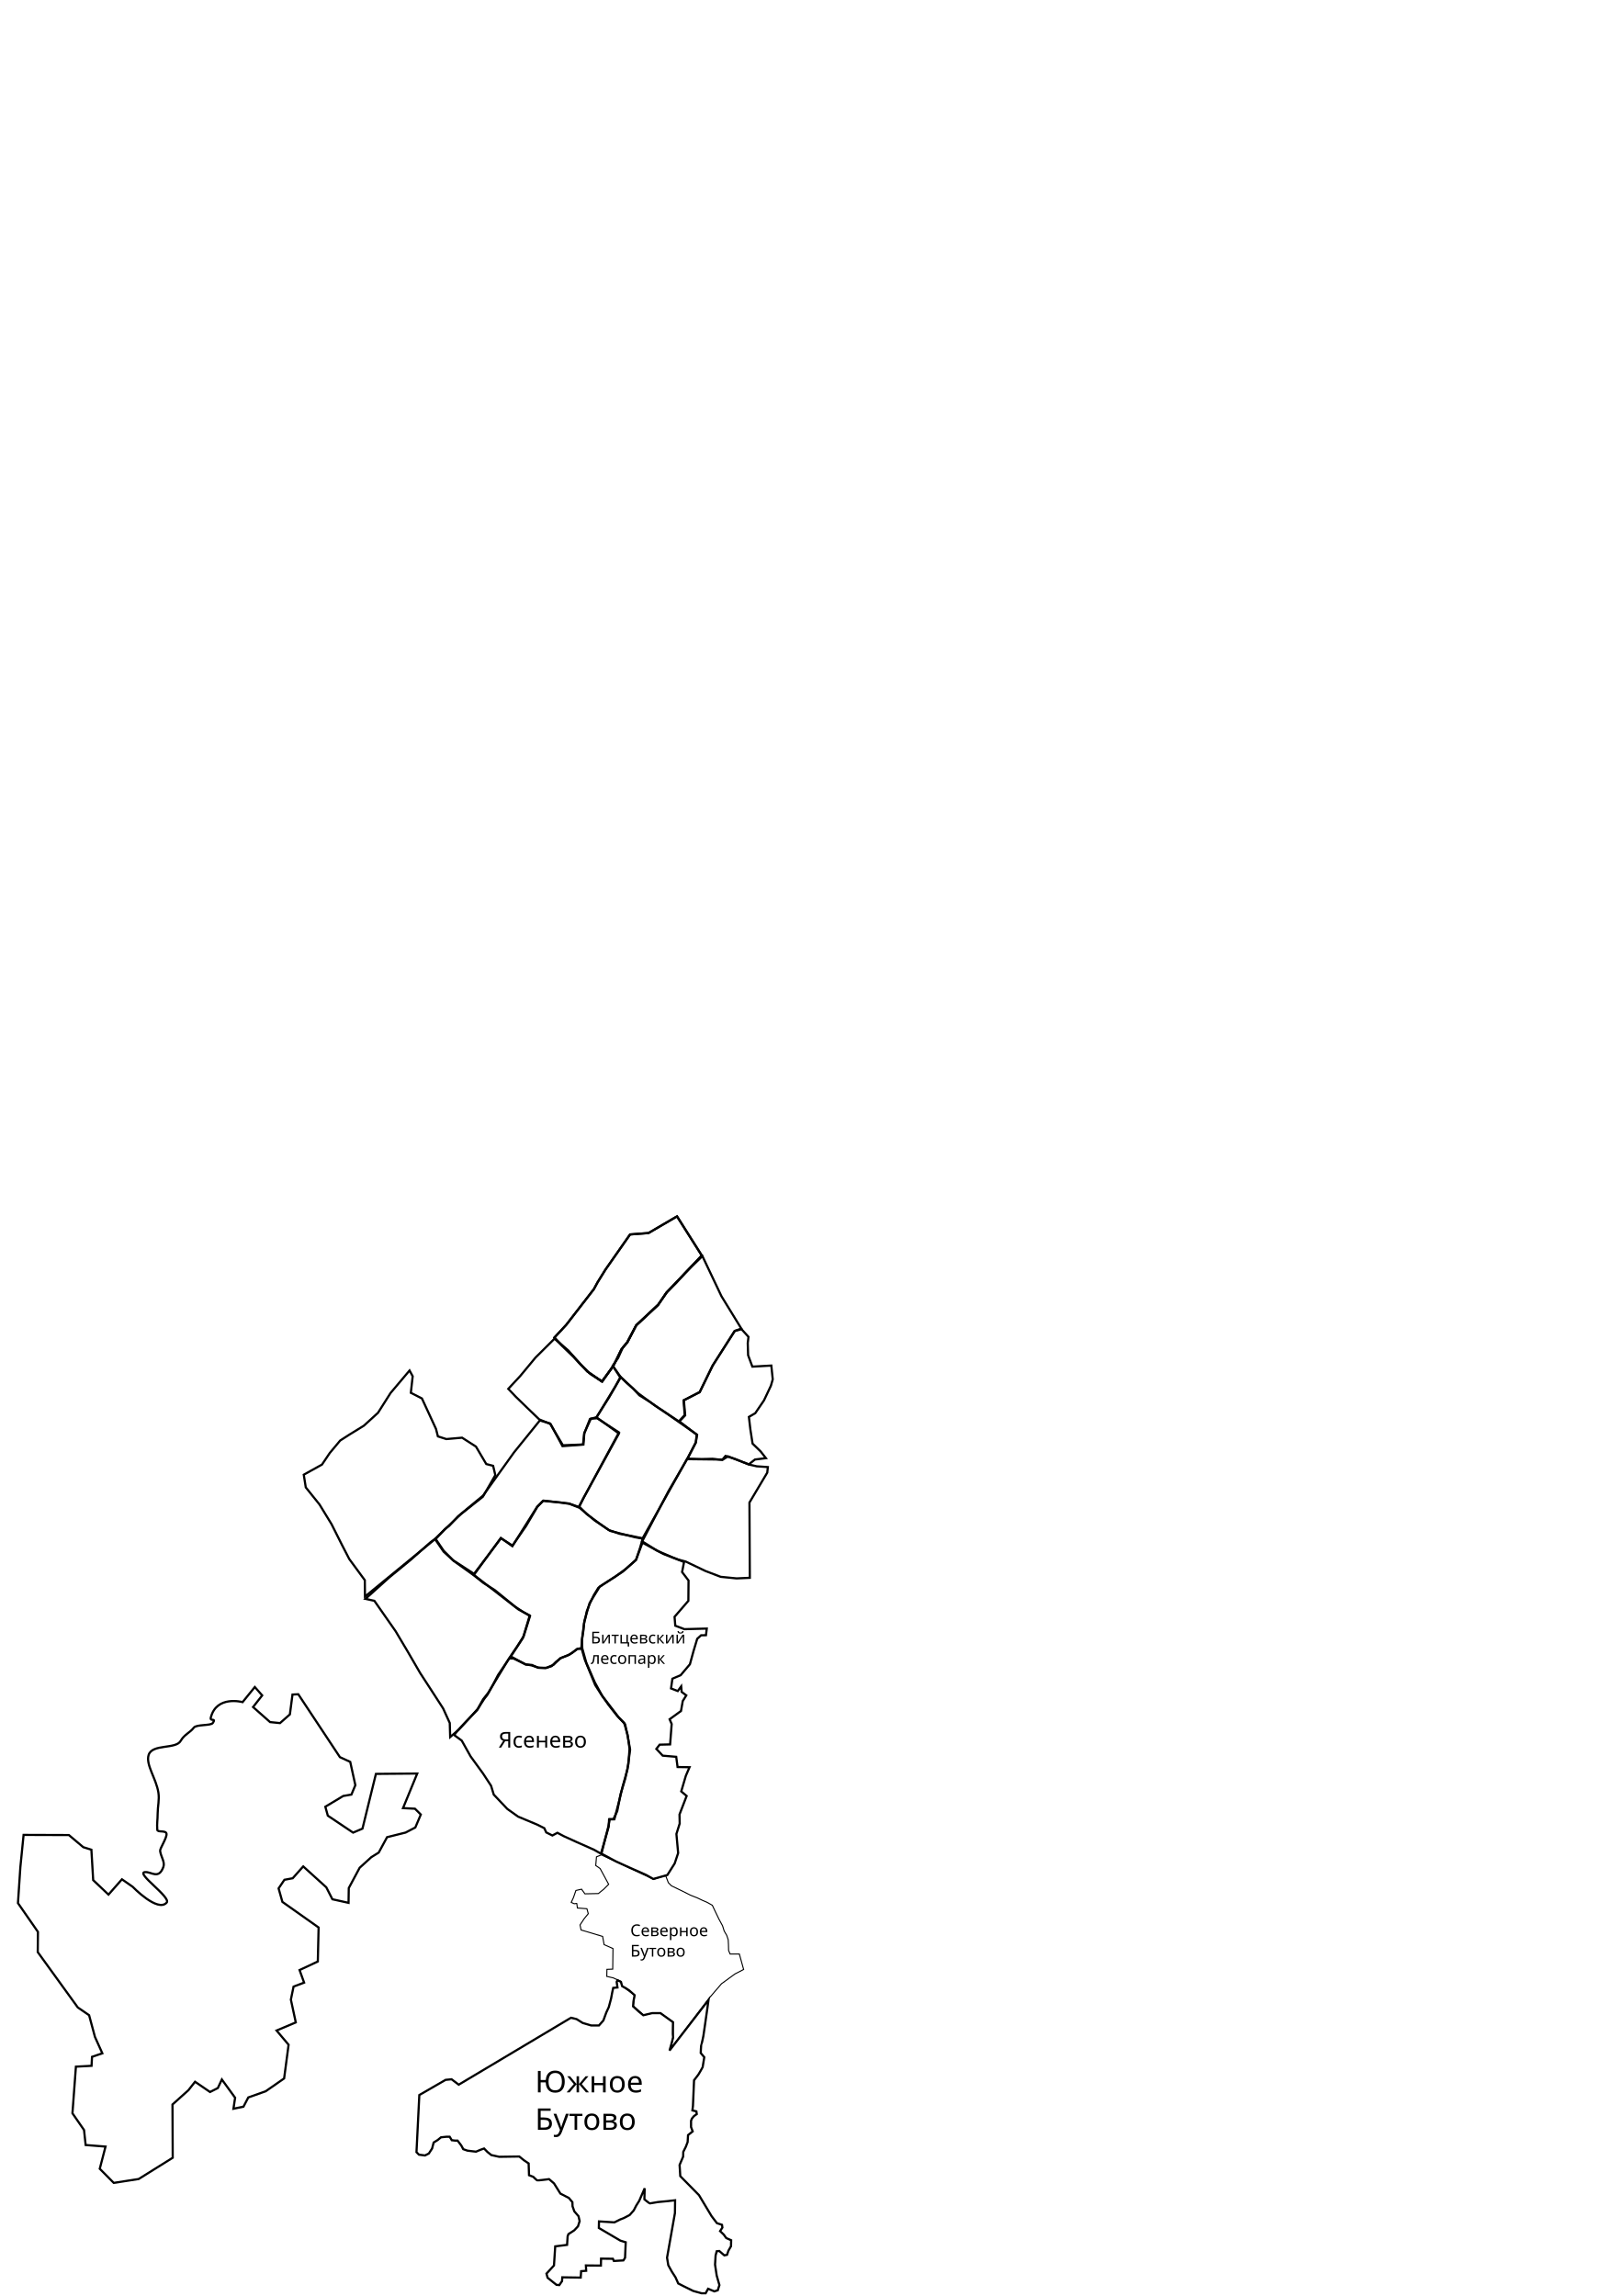
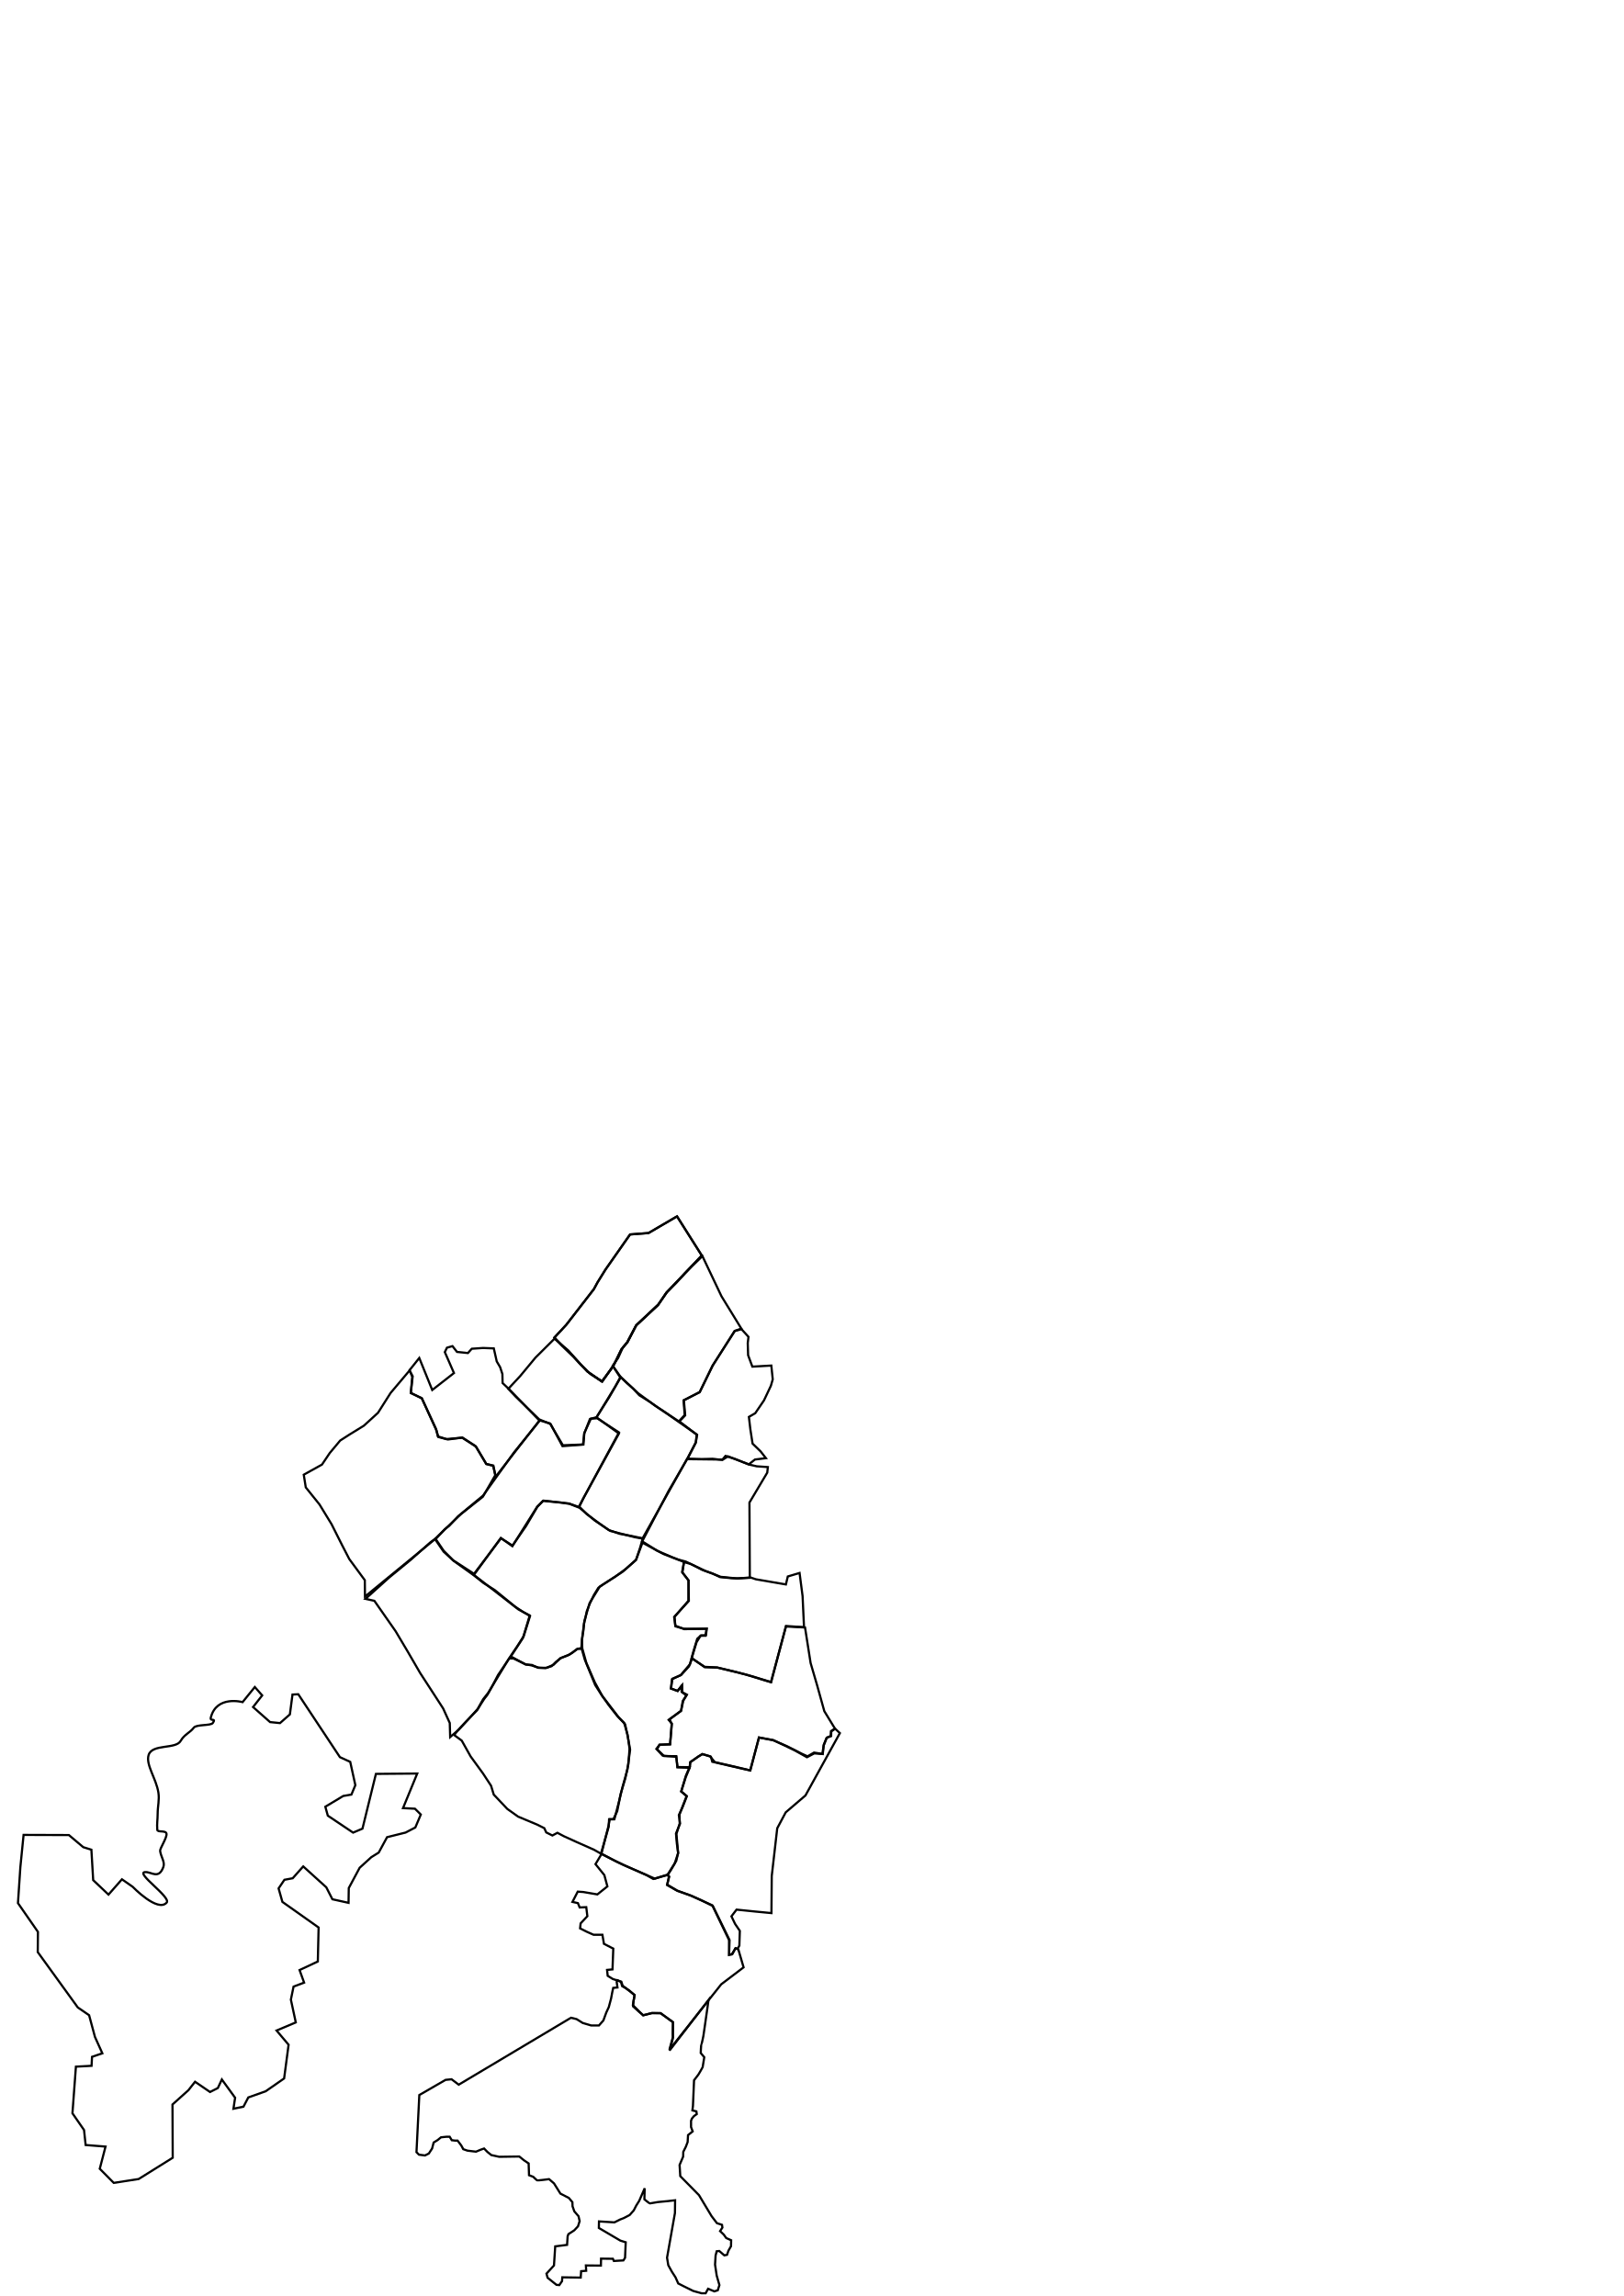
- <svg xmlns="http://www.w3.org/2000/svg" width="744.094" height="1052.362" viewBox="0 0 744.094 1052.362" id="svg2" version="1.1">
+ <svg xmlns="http://www.w3.org/2000/svg" width="210mm" height="297mm" viewBox="0 0 744.094 1052.362" id="svg2" version="1.1">
  <defs id="defs4" />
  <g id="layer1">
    <path style="fill:none;fill-rule:evenodd;stroke:#000000;stroke-width:1px;stroke-linecap:butt;stroke-linejoin:miter;stroke-opacity:1" d="m 208.243,795.329 c 0,-1.061 10.43,-11.49 10.43,-11.49 0,0 3.359,-5.657 4.066,-6.187 0.707,-0.53 5.48,-9.899 5.48,-9.899 l 5.127,-7.601 1.945,0 5.48,2.652 2.828,0.53 3.359,1.061 3.005,0.177 2.828,-0.884 1.945,-1.945 2.298,-1.768 3.182,-1.237 2.121,-1.237 2.298,-1.768 1.945,0 1.414,4.95 4.773,11.667 2.828,4.419 3.359,4.773 3.889,4.95 3.182,3.182 1.591,5.48 0.884,6.364 -0.53,7.071 -1.414,6.541 -2.121,7.071 -1.591,7.955 -1.768,3.712 -1.945,0 -0.177,3.359 -3.546,12.405 -3.171,-1.798 -7.955,-3.536 -5.834,-2.652 -3.005,-1.591 -2.298,1.237 -2.828,-1.414 -0.884,-1.945 -3.182,-1.591 -8.839,-3.712 -4.95,-3.536 -6.187,-6.541 -1.237,-4.066 -3.712,-5.657 -5.657,-7.778 -4.066,-7.248 z" id="path4149" />
    <path style="fill:none;fill-rule:evenodd;stroke:#000000;stroke-width:1px;stroke-linecap:butt;stroke-linejoin:miter;stroke-opacity:1" d="m 284.566,908.377 -1.593,-0.743 -0.365,0.759 0.354,2.563 -1.945,0.177 -0.442,2.033 -0.53,2.828 -1.061,3.977 -1.149,2.475 -1.326,3.624 -2.033,2.298 -3.536,0 -3.889,-1.149 -2.828,-1.768 -2.563,-0.619 -51.442,30.671 -3.27,-2.475 -2.74,0.265 -12.047,6.955 -1.3,26.19 1.149,1.149 2.74,0.354 1.768,-0.884 1.503,-2.298 0.707,-2.74 1.856,-1.149 1.503,-1.237 2.475,-0.265 1.503,0 0.972,1.591 1.503,0.177 1.149,0 1.679,2.21 c 0,0 1.061,1.753 1.061,1.768 l 1.768,0.619 2.121,0.265 1.815,0.212 2.251,-0.941 1.458,-0.508 1.547,1.591 1.768,1.414 3.624,0.795 9.192,-0.133 2.077,1.679 2.21,1.503 0.177,5.392 1.94,0.735 c 0,0 1.5,1.5 1.75,1.625 0.25,0.125 5.5,-0.562 5.5,-0.562 l 2.25,1.938 2.938,4.688 3.875,2 1.625,1.938 0.062,1.875 0.812,2.312 1.938,2.25 0.5,2.25 -0.75,2.375 -1.688,1.812 -0.938,0.625 -1.75,1.125 -0.375,1 -0.25,3.938 -5.438,0.688 -0.562,8.75 -3.438,3.75 0.5,1.875 4.062,3.25 1.312,0.125 1.25,-1.812 0.125,-1.75 8.438,0.125 0.188,-2.938 2.312,-0.188 -0.125,-2.438 6.875,0.062 0.062,-3.188 5.438,0.062 0.438,1 4.375,-0.25 0.75,-1.188 0.312,-7.125 -2.438,-0.75 -9.875,-5.812 0.062,-3 7.062,0.438 2.625,-1.312 1.75,-0.688 2.625,-1.375 1.875,-2.125 1.125,-2.188 1.375,-2.188 2.5,-5.75 -0.125,5.062 c 0,0 2.25,1.875 2.5,1.875 0.25,0 3.688,-0.625 3.688,-0.625 l 4.625,-0.438 3.25,-0.375 -0.062,5.812 -3.625,20.5 0.562,3.438 1.625,2.938 1.688,2.625 1.25,2.812 2.812,1.438 4.062,2 3.812,1.062 1.875,0 1.125,-2.062 2.875,1.188 1.562,-0.5 0.75,-2.375 -1.25,-4.375 -0.75,-5 0.25,-4.188 0.5,-1.938 1.188,-0.125 2.312,2 1.25,-0.25 0.625,-1.875 1.188,-2.062 0.062,-2.75 -2.25,-1 -1.125,-1.562 -1.688,-1.625 1.062,-1.625 -0.188,-1.25 -2.312,-0.75 -2.438,-3.188 -5.812,-9.688 -8.562,-8.688 -0.312,-5.125 1.625,-3.812 0.062,-2.188 1.188,-2.375 0.812,-2.125 0.188,-3.188 2.125,-1.688 -0.75,-2 0,-2.875 0.438,-1.062 0.875,-1.062 1.312,-0.938 -0.188,-1.25 -1.812,-0.438 0.25,-2.062 0.5,-11.75 2,-2.625 c 0,0 1.875,-3.125 1.938,-3.375 0.062,-0.25 0.75,-4.562 0.75,-4.562 l -1.625,-1.938 c 0,0 0.125,-3.812 0.312,-4 0.188,-0.188 0.901,-3.802 0.901,-3.802 l 0.575,-3.933 1.326,-9.281 0.442,-3.27 -17.854,23.158 c 0,0 1.768,-5.922 1.591,-6.276 -0.177,-0.354 0,-6.718 0,-6.718 l -5.745,-4.154 -3.801,0 -4.066,0.972 -1.945,-1.591 -2.74,-2.475 0.177,-2.298 0.53,-2.828 -2.386,-2.121 -1.591,-1.061 -1.746,-0.95 z" id="path4151" />
-     <path style="fill:none;fill-rule:evenodd;stroke:#000000;stroke-width:0.477px;stroke-linecap:butt;stroke-linejoin:miter;stroke-opacity:1" d="m 306.275,862.913 -1.249,-3.288 -5.506,1.743 -23.946,-11.187 -2.228,0.895 -0.333,3.968 2.006,1.397 3.912,7.219 -2.284,2.269 -2.424,1.969 -6.178,0.129 -1.528,-2.126 -2.599,0.589 -1.109,3.222 -1.036,2.247 c 1.995,1.086 1.699,0.339 2.548,0.508 l 0.278,2.051 4.371,0.345 0.621,2.276 -1.836,2.216 -1.942,2.932 0.47,2.304 9.882,2.96 0.682,3.773 4.064,1.79 -0.119,9.426 -2.654,0.101 -0.064,3.23 3.03,0.703 3.403,1.623 0.409,1.992 5.928,4.332 -0.621,4.857 4.733,4.23 3.636,-0.802 4.314,0.105 5.518,3.787 0.081,7.508 -1.306,4.978 18.037,-23.644 5.413,-6.299 6.157,-4.484 3.975,-2.064 -1.96,-7.075 -4.232,0.005 -0.692,-1.636 -0.064,-2.773 -0.128,-2.17 -0.658,-1.963 -1.167,-1.997 -0.762,-2.424 -1.619,-2.978 -1.674,-3.47 -1.386,-2.933 -2.384,-1.344 -2.231,-0.964 -2.263,-1.084 -3.111,-1.226 -3.687,-1.858 -5.042,-2.44 z" id="path4151-9" />
    <path id="path4152" d="m 275.625,849.587 3.163,-12.422 0.634,-3.334 2.127,0.024 2.001,-7.678 1.768,-7.248 2.21,-7.867 1.237,-9.104 -0.972,-5.48 -1.326,-6.187 -2.828,-3.005 -4.596,-6.01 -3.005,-3.889 -3.447,-6.276 -3.889,-8.927 -1.856,-6.629 -0.158,-4.089 1.112,-8.484 2.426,-8.295 4.648,-7.494 10.52,-6.815 6.019,-5.289 3.016,-7.996 9.512,5.139 9.545,3.701 -0.905,4.605 2.955,3.895 -0.075,9.291 -6.329,7.328 0.328,4.085 4.191,1.584 10.239,-0.27 -0.365,3.043 -2.237,0.04 -1.775,1.604 -1.696,5.636 -1.65,6.028 -4.247,5.014 -3.777,1.605 -0.63,4.466 3.089,1.199 1.564,-2.148 0.211,2.539 2.129,1.592 -1.617,2.596 -0.805,4.548 -5.224,3.803 0.948,2.175 -0.713,9.347 -4.805,0.122 -1.503,1.945 2.917,3.094 6.187,0.53 0.619,4.685 5.48,0.088 -1.679,3.889 -2.124,7.193 2.478,2.088 -3.27,8.485 0.088,4.154 -1.503,4.773 0.795,8.75 -1.591,4.773 -3.359,5.303 -6.463,1.798 -3.171,-1.798 -7.955,-3.536 -5.834,-2.652 -3.005,-1.591 z" style="fill:none;fill-rule:evenodd;stroke:#000000;stroke-width:1px;stroke-linecap:butt;stroke-linejoin:miter;stroke-opacity:1" />
-     <text xml:space="preserve" style="font-style:normal;font-weight:normal;font-size:10px;line-height:125%;font-family:sans-serif;letter-spacing:0px;word-spacing:0px;fill:#000000;fill-opacity:1;stroke:none;stroke-width:1px;stroke-linecap:butt;stroke-linejoin:miter;stroke-opacity:1" x="228.395" y="800.986" id="text4154">
-       <tspan id="tspan4156" x="228.395" y="800.986">Ясенево</tspan>
-     </text>
-     <text xml:space="preserve" style="font-style:normal;font-weight:normal;font-size:7.5px;line-height:125%;font-family:sans-serif;letter-spacing:0px;word-spacing:0px;fill:#000000;fill-opacity:1;stroke:none;stroke-width:1px;stroke-linecap:butt;stroke-linejoin:miter;stroke-opacity:1" x="270.695" y="753.276" id="text4158">
-       <tspan id="tspan4160" x="270.695" y="753.276">Битцевский </tspan>
-       <tspan x="270.695" y="762.651" id="tspan4162">лесопарк</tspan>
-     </text>
-     <text xml:space="preserve" style="font-style:normal;font-weight:normal;font-size:7.5px;line-height:125%;font-family:sans-serif;letter-spacing:0px;word-spacing:0px;fill:#000000;fill-opacity:1;stroke:none;stroke-width:1px;stroke-linecap:butt;stroke-linejoin:miter;stroke-opacity:1" x="288.853" y="887.43" id="text4164">
-       <tspan id="tspan4166" x="288.853" y="887.43">Северное</tspan>
-       <tspan x="288.853" y="896.805" id="tspan4168">Бутово</tspan>
-     </text>
-     <text xml:space="preserve" style="font-style:normal;font-weight:normal;font-size:13.75px;line-height:125%;font-family:sans-serif;letter-spacing:0px;word-spacing:0px;fill:#000000;fill-opacity:1;stroke:none;stroke-width:1px;stroke-linecap:butt;stroke-linejoin:miter;stroke-opacity:1" x="245.189" y="959.024" id="text4170">
-       <tspan id="tspan4172" x="245.189" y="959.024">Южное</tspan>
-       <tspan x="245.189" y="976.212" id="tspan4174">Бутово</tspan>
-     </text>
    <path style="fill:none;fill-rule:evenodd;stroke:#000000;stroke-width:1px;stroke-linecap:butt;stroke-linejoin:miter;stroke-opacity:1" d="m 234.095,759.224 5.549,-8.445 3.109,-10.317 -5.21,-2.805 -20.361,-15.81 12.286,-16.882 5.392,3.447 6.187,-8.927 5.215,-8.839 2.563,-2.74 8.22,0.795 3.97,0.599 4.587,1.808 6.973,5.836 7.046,4.739 11.308,2.894 3.592,0.652 -1.237,4.331 -1.768,5.303 -4.861,4.331 -4.685,3.447 -5.657,3.624 -2.121,1.503 -2.036,3.304 -1.942,4.12 -1.326,3.359 -0.53,2.652 -0.707,3.005 -0.265,2.917 -0.619,4.154 -0.354,4.154 -1.778,0.295 -3.613,2.621 -4.243,1.679 -3.094,3.005 -3.207,1.395 -3.926,-0.015 -2.81,-1.297 -2.785,-0.172 z" id="path4150" />
    <path id="path4153" d="m 199.22,777.099 -6.701,-10.32 -5.766,-9.942 -5.46,-9.18 -9.736,-13.935 -4.089,-0.882 10.892,-9.803 9.812,-8.052 9.09,-8.089 2.063,-1.49 3.97,5.795 4.595,4.224 9.337,6.683 4.348,3.461 5.171,3.239 4.933,4.019 4.342,3.527 3.638,2.456 3.245,1.86 -2.893,9.205 -2.869,4.529 -3.729,5.529 -9.653,15.92 -2.363,2.996 -2.493,4.429 -3.344,3.755 -5.207,5.645 -4.051,3.486 -0.185,-6.422 -3.035,-6.672 z" style="fill:none;fill-rule:evenodd;stroke:#000000;stroke-width:1px;stroke-linecap:butt;stroke-linejoin:miter;stroke-opacity:1" />
    <path id="path4155" d="m 310.894,714.841 -2.641,-1.004 -7.085,-3.055 -6.861,-4.31 12.036,-23.007 8.517,-14.678 16.437,0.198 2.34,-1.464 9.688,3.76 3.47,0.795 5.095,0.349 -0.288,2.558 -8.152,13.711 0.171,34.489 -6.067,0.269 -7.283,-0.723 -6.987,-2.669 -9.018,-4.322 z" style="fill:none;fill-rule:evenodd;stroke:#000000;stroke-width:1px;stroke-linecap:butt;stroke-linejoin:miter;stroke-opacity:1" />
    <path style="fill:none;fill-rule:evenodd;stroke:#000000;stroke-width:1px;stroke-linecap:butt;stroke-linejoin:miter;stroke-opacity:1" d="m 274.4,698.059 -5.558,-4.098 -3.372,-3.408 1.978,-4.044 16.19,-29.46 -10.31,-7.43 5.831,-9.171 5.345,-9.242 7.832,7.295 7.801,5.745 5.537,3.708 6.164,4.326 7.445,5.234 -0.435,3.636 -3.937,7.493 -20.423,36.433 -5.448,-1.145 -2.068,-0.369 -3.01,-0.548 -5.04,-1.758 z" id="path4157" />
    <path id="path4159" d="m 203.776,700.973 2.067,-1.598 4.066,-4.389 11.47,-9.492 14.207,-19.83 11.811,-14.603 4.615,1.348 5.95,10.027 9.217,-0.36 0.572,-5.235 3.048,-6.6 2.914,-0.174 9.945,6.484 -18.435,34.136 -4.564,-1.587 -11.623,-1.295 -2.868,2.78 -11.374,18.103 -5.163,-3.674 -12.393,16.349 -4.823,-3.145 -4.818,-3.119 -4.26,-4.298 -3.665,-5.383 z" style="fill:none;fill-rule:evenodd;stroke:#000000;stroke-width:1px;stroke-linecap:butt;stroke-linejoin:miter;stroke-opacity:1" />
    <path id="path4161" d="m 321.525,668.809 -6.433,-0.223 3.775,-7.352 0.602,-3.556 -8.272,-6.294 2.577,-2.809 -0.512,-6.65 7.44,-3.93 5.956,-12.171 9.97,-15.742 3.207,-0.83 3.176,3.495 -0.338,2.833 0.164,5.576 1.945,5.234 8.69,-0.489 0.654,6.321 -0.841,2.922 -3.167,6.701 -4.016,5.9 -2.906,1.688 0.669,5.673 1.017,6.567 3.687,3.575 2.424,3.093 -5.028,0.627 -2.852,2.234 -6.323,-2.52 -4.318,-1.369 -1.51,1.827 -4.415,-0.508 z" style="fill:none;fill-rule:evenodd;stroke:#000000;stroke-width:1px;stroke-linecap:butt;stroke-linejoin:miter;stroke-opacity:1" />
    <path style="fill:none;fill-rule:evenodd;stroke:#000000;stroke-width:1px;stroke-linecap:butt;stroke-linejoin:miter;stroke-opacity:1" d="m 287.305,633.951 -2.808,-2.723 -3.725,-5.227 2.477,-3.556 2.228,-4.919 1.814,-2.137 4.162,-7.792 10.039,-9.299 3.82,-5.766 4.69,-4.614 3.779,-4.179 3.034,-3.078 5.083,-4.924 8.735,18.4 9.094,14.813 -2.956,1.048 -10.233,15.942 -5.938,12.2 -7.201,3.593 0.597,7.002 -2.727,2.859 -9.823,-6.52 -3.568,-2.494 -4.885,-3.048 -2.915,-3.133 z" id="path4163" />
    <path id="path4165" d="m 254.055,613.076 5.442,-5.848 12.65,-16.352 1.727,-3.181 3.603,-5.794 11.263,-16.095 8.451,-0.646 5.208,-3.049 7.859,-4.6 11.344,17.938 -15.956,16.798 -3.983,5.692 -10.063,9.45 -4.076,7.843 -2.778,3.252 -3.727,7.734 -5.198,6.98 -6.693,-4.619 -6.385,-6.798 -5.165,-5.008 z" style="fill:none;fill-rule:evenodd;stroke:#000000;stroke-width:1px;stroke-linecap:butt;stroke-linejoin:miter;stroke-opacity:1" />
    <path style="fill:none;fill-rule:evenodd;stroke:#000000;stroke-width:1px;stroke-linecap:butt;stroke-linejoin:miter;stroke-opacity:1" d="m 254.055,613.076 5.442,-5.848 12.65,-16.352 1.727,-3.181 3.603,-5.794 11.263,-16.095 8.451,-0.646 5.208,-3.049 7.859,-4.6 11.344,17.938 -15.956,16.798 -3.983,5.692 -10.063,9.45 -4.076,7.843 -2.778,3.252 -3.727,7.734 -5.198,6.98 -6.693,-4.619 -6.385,-6.798 -5.165,-5.008 z" id="path4167" />
    <path id="path4169" d="m 232.93,636.576 5.442,-5.848 7.025,-8.477 8.727,-8.681 6.353,5.456 5.513,6.28 4.576,4.479 5.458,3.451 4.859,-7.1 3.344,5.188 -2.206,4.048 -8.608,14.192 -3.063,0.825 -2.576,6.593 -0.403,5.127 -9.602,0.734 -5.448,-10.145 -5.193,-2.119 -5.51,-5.298 -5.165,-5.008 z" style="fill:none;fill-rule:evenodd;stroke:#000000;stroke-width:1px;stroke-linecap:butt;stroke-linejoin:miter;stroke-opacity:1" />
    <path style="fill:none;fill-rule:evenodd;stroke:#000000;stroke-width:1px;stroke-linecap:butt;stroke-linejoin:miter;stroke-opacity:1" d="m 147.549,671.29 3.57,-5.31 4.773,-5.714 4.311,-2.774 6.517,-4.008 6.508,-5.941 5.764,-9.081 8.69,-10.302 1.439,2.645 -0.842,7.581 5.08,2.593 6.45,13.968 0.866,3.413 3.868,1.231 7.222,-0.632 6.357,4.086 4.715,7.991 3.145,0.815 1.008,4.254 -5.707,9.917 -10.044,7.959 -6.761,6.395 -5.873,5.697 -31.35,25.704 -0.073,-7.499 -7.123,-9.699 -3.378,-6.544 -4.735,-9.421 -5.525,-9.041 -6.293,-7.833 -0.925,-5.825 z" id="path4160" />
    <path id="path4162" d="m 35.65,920.103 -18.351,-25.374 0.089,-9.25 -9.157,-13.194 1.094,-16.429 1.483,-14.834 20.764,0.071 6.582,5.551 3.728,1.16 0.822,13.948 7.015,6.633 6.164,-7.013 4.917,3.428 c 0,0 11.461,11.911 15.579,7.247 2.157,-2.443 -14.557,-13.677 -9.875,-13.985 2.917,-0.192 6.197,3.516 8.354,-2.317 0.848,-2.294 -1.112,-4.623 -1.478,-7.387 -0.152,-1.143 3.19,-6.019 2.923,-7.854 -0.257,-1.767 -4.125,-0.489 -4.224,-1.83 -0.229,-3.1 0.161,-4.267 0.173,-7.46 0.013,-3.369 0.862,-6.268 0.335,-9.61 -1.025,-6.494 -5.887,-12.751 -4.474,-17.216 1.649,-5.211 12.443,-2.506 14.691,-6.469 1.697,-2.991 4.259,-3.722 5.99,-6.023 1.23,-1.635 7.816,-0.829 8.73,-2.168 1.73,-2.536 -1.408,-0.512 -0.922,-2.463 2.59,-10.403 14.57,-7.105 14.57,-7.105 l 5.6,-6.917 3.378,3.836 -4.177,5.339 7.803,6.895 4.544,0.459 4.528,-3.984 1.191,-9.098 2.649,-0.14 19.083,28.827 4.73,2.171 2.345,10.68 -1.803,4.31 -3.747,0.64 -8.207,4.927 1.139,4.099 11.582,7.769 4.3,-1.823 6.16,-25.097 18.932,-0.161 -6.507,15.848 5.467,0.277 2.678,2.666 -2.507,5.93 -4.441,2.324 -8.508,2.128 -3.828,7.051 -3.423,2.137 -5.316,4.833 -4.984,9.301 -0.108,6.771 -7.396,-1.64 -2.804,-5.487 -10.565,-9.566 -4.819,5.421 -3.803,0.71 -2.669,3.943 1.747,6.181 16.591,11.742 -0.36,15.576 -8.366,3.925 2.084,5.764 -4.835,1.819 -1.229,5.971 2.248,10.448 -8.807,3.716 5.509,6.513 -2.044,15.454 -8.455,5.878 -7.962,2.83 -2.208,4.221 -4.603,0.96 0.766,-5.047 -6.075,-8.368 -1.841,3.93 -3.575,1.808 -6.868,-4.693 -3.05,3.876 -7.29,6.546 0.104,24.41 -15.608,9.747 -11.412,1.768 -6.413,-6.468 2.644,-10.169 -9.112,-0.717 -0.734,-6.864 -5.316,-7.685 1.589,-21.372 7.169,-0.381 0.215,-4.117 4.728,-1.616 -3.376,-7.48 -2.693,-9.98 z" style="fill:none;fill-rule:evenodd;stroke:#000000;stroke-width:1px;stroke-linecap:butt;stroke-linejoin:miter;stroke-opacity:1" />
+     <path id="path4152-6" d="m 278.483,905.602 -0.284,-2.7 2.49,-0.24 0.359,-9.522 -4.274,-2.198 -0.707,-4.154 -4.066,-10e-6 -3.177,-1.42 -2.988,-1.501 0.243,-2.294 3.089,-3.295 -0.507,-4.14 -3.017,0.135 -0.8,-1.983 -2.502,-0.557 2.421,-4.709 2.57,0.177 6.426,1.093 4.587,-3.672 -1.397,-5.191 -4.052,-5.012 2.758,-4.612 10.04,5.005 14.412,6.254 5.568,-1.768 0.884,0.795 -0.795,3.712 4.596,2.74 5.745,2.121 10.317,4.616 7.664,15.902 0.091,6.721 1.105,-0.071 1.859,-2.862 1.237,0.619 2.386,8.132 -10.253,7.778 -5.22,6.572 -18.521,23.405 1.555,-5.671 0.093,-6.931 -5.647,-4.125 -4.09,-0.096 -3.969,1.076 -4.685,-4.685 0.785,-4.654 -2.906,-2.24 -2.563,-2.033 -0.619,-1.812 -3.889,-1.237 z" style="fill:none;fill-rule:evenodd;stroke:#000000;stroke-width:1px;stroke-linecap:butt;stroke-linejoin:miter;stroke-opacity:1" />
+     <path id="path4152-6-2" d="m 306.01,859.304 1.341,-2.012 2.553,-4.365 0.859,-3.585 -0.587,-4.385 -0.395,-4.592 1.872,-4.5 -0.552,-3.92 1.687,-3.636 1.962,-4.984 -2.585,-2.191 2.073,-6.512 1.883,-4.55 0.165,-2.308 3.787,-2.746 1.881,-1.018 3.821,1.17 0.642,2.337 17.346,3.99 4.058,-15.129 6.54,1.291 6.22,2.662 6.684,3.4 2.805,1.291 2.972,-1.731 3.846,0.615 0.601,-4.211 1.335,-3.161 2.061,-0.812 0.052,-2.108 1.793,-1.249 2.158,2.004 -15.774,28.59 -9.034,7.721 -3.895,7.304 -2.516,21.888 -0.138,16.994 -7.739,-0.743 -8.253,-0.847 -2.345,3.072 1.667,3.468 2.18,3.204 -0.219,6.757 -0.709,1.312 -1.152,-0.033 -1.281,2.513 -1.574,0.439 0.234,-6.755 -7.656,-15.619 -5.403,-2.717 -4.406,-1.99 -6.438,-2.22 -4.744,-2.687 0.986,-3.862 z" style="fill:none;fill-rule:evenodd;stroke:#000000;stroke-width:1px;stroke-linecap:butt;stroke-linejoin:miter;stroke-opacity:1" />
+     <path style="fill:none;fill-rule:evenodd;stroke:#000000;stroke-width:1px;stroke-linecap:butt;stroke-linejoin:miter;stroke-opacity:1" d="m 325.372,804.971 -3.555,-1.02 -5.465,3.649 -0.348,2.675 -5.603,-0.232 -0.468,-5.106 -5.589,-0.055 -3.224,-3.09 1.067,-2.068 4.896,-0.263 0.815,-9.463 -1.477,-1.683 5.719,-4.234 0.986,-4.568 1.674,-2.772 -2.117,-1.12 -0.046,-3.284 -2.186,2.676 -3.006,-1.072 0.514,-4.258 4.224,-2.006 3.55,-3.875 1.478,-3.719 5.739,4.08 5.663,0.163 9.723,2.298 3.094,0.795 11.844,3.624 6.894,-25.544 8.75,0.442 2.56,16.297 3.008,10.308 3.27,11.756 4.89,8.007 -1.801,1.099 -0.171,2.292 -1.784,0.753 -1.399,3.582 -0.453,3.919 -3.878,-0.295 -3.359,1.768 -5.657,-3.182 -9.836,-4.704 -6.489,-1.164 -3.959,15.055 -16.309,-3.796 z" id="path4150-0" />
+     <path id="path4169-2" d="m 204.832,617.707 2.525,-0.721 2.076,2.66 5.015,0.511 1.757,-1.969 5.159,-0.349 4.93,0.192 1.348,5.97 1.545,2.623 1.046,3.155 0.092,4.136 2.974,2.826 6.223,6.39 7.674,7.968 -20.059,25.737 -1.045,-5.096 -3.245,-0.769 -4.896,-8.146 -5.994,-3.916 -6.688,0.872 -4.413,-1.136 -0.839,-3.027 -6.763,-14.797 -4.999,-2.283 0.669,-7.462 -1.23,-3.069 4.443,-5.582 5.944,14.675 9.958,-7.773 -4.193,-9.605 z" style="fill:none;fill-rule:evenodd;stroke:#000000;stroke-width:1px;stroke-linecap:butt;stroke-linejoin:miter;stroke-opacity:1" />
+     <path id="path4169-2-7" d="m 316.53,716.861 5.354,2.726 4.639,1.599 3.424,1.66 5.204,0.506 3.303,0.093 5.46,-0.426 2.497,0.844 13.743,2.358 0.869,-3.651 5.395,-1.609 1.383,10.605 0.655,14.256 -8.248,-0.559 -6.809,25.731 -8.98,-2.75 -7.929,-2.095 -7.813,-1.871 -5.728,-0.292 -5.981,-3.901 2.241,-7.385 1.831,-2.943 2.255,-0.021 0.485,-3.13 -10.391,-0.073 -3.839,-1.098 -0.611,-4.307 6.742,-7.35 -0.155,-9.455 -2.77,-3.53 0.668,-4.832 z" style="fill:none;fill-rule:evenodd;stroke:#000000;stroke-width:1px;stroke-linecap:butt;stroke-linejoin:miter;stroke-opacity:1" />
  </g>
</svg>
